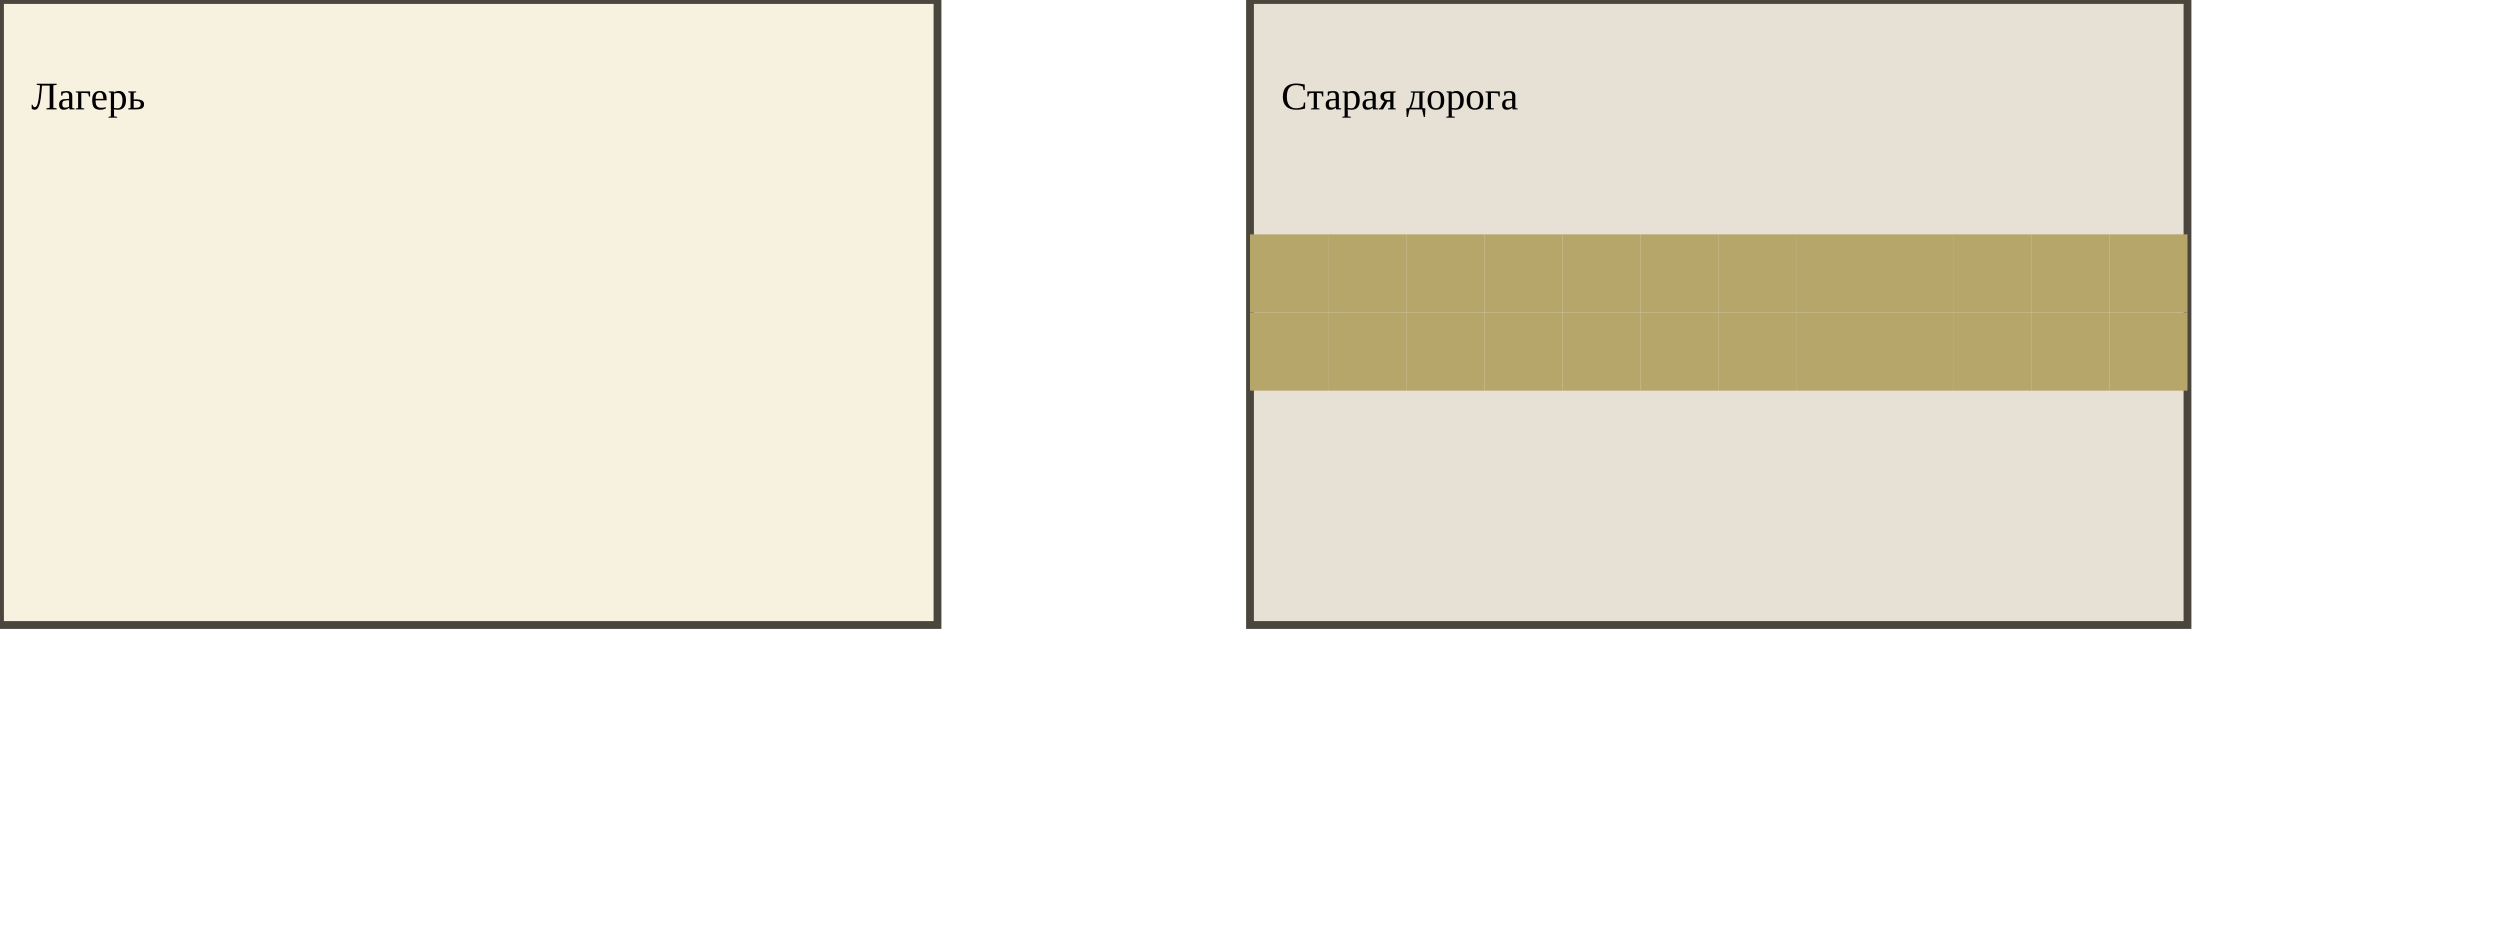
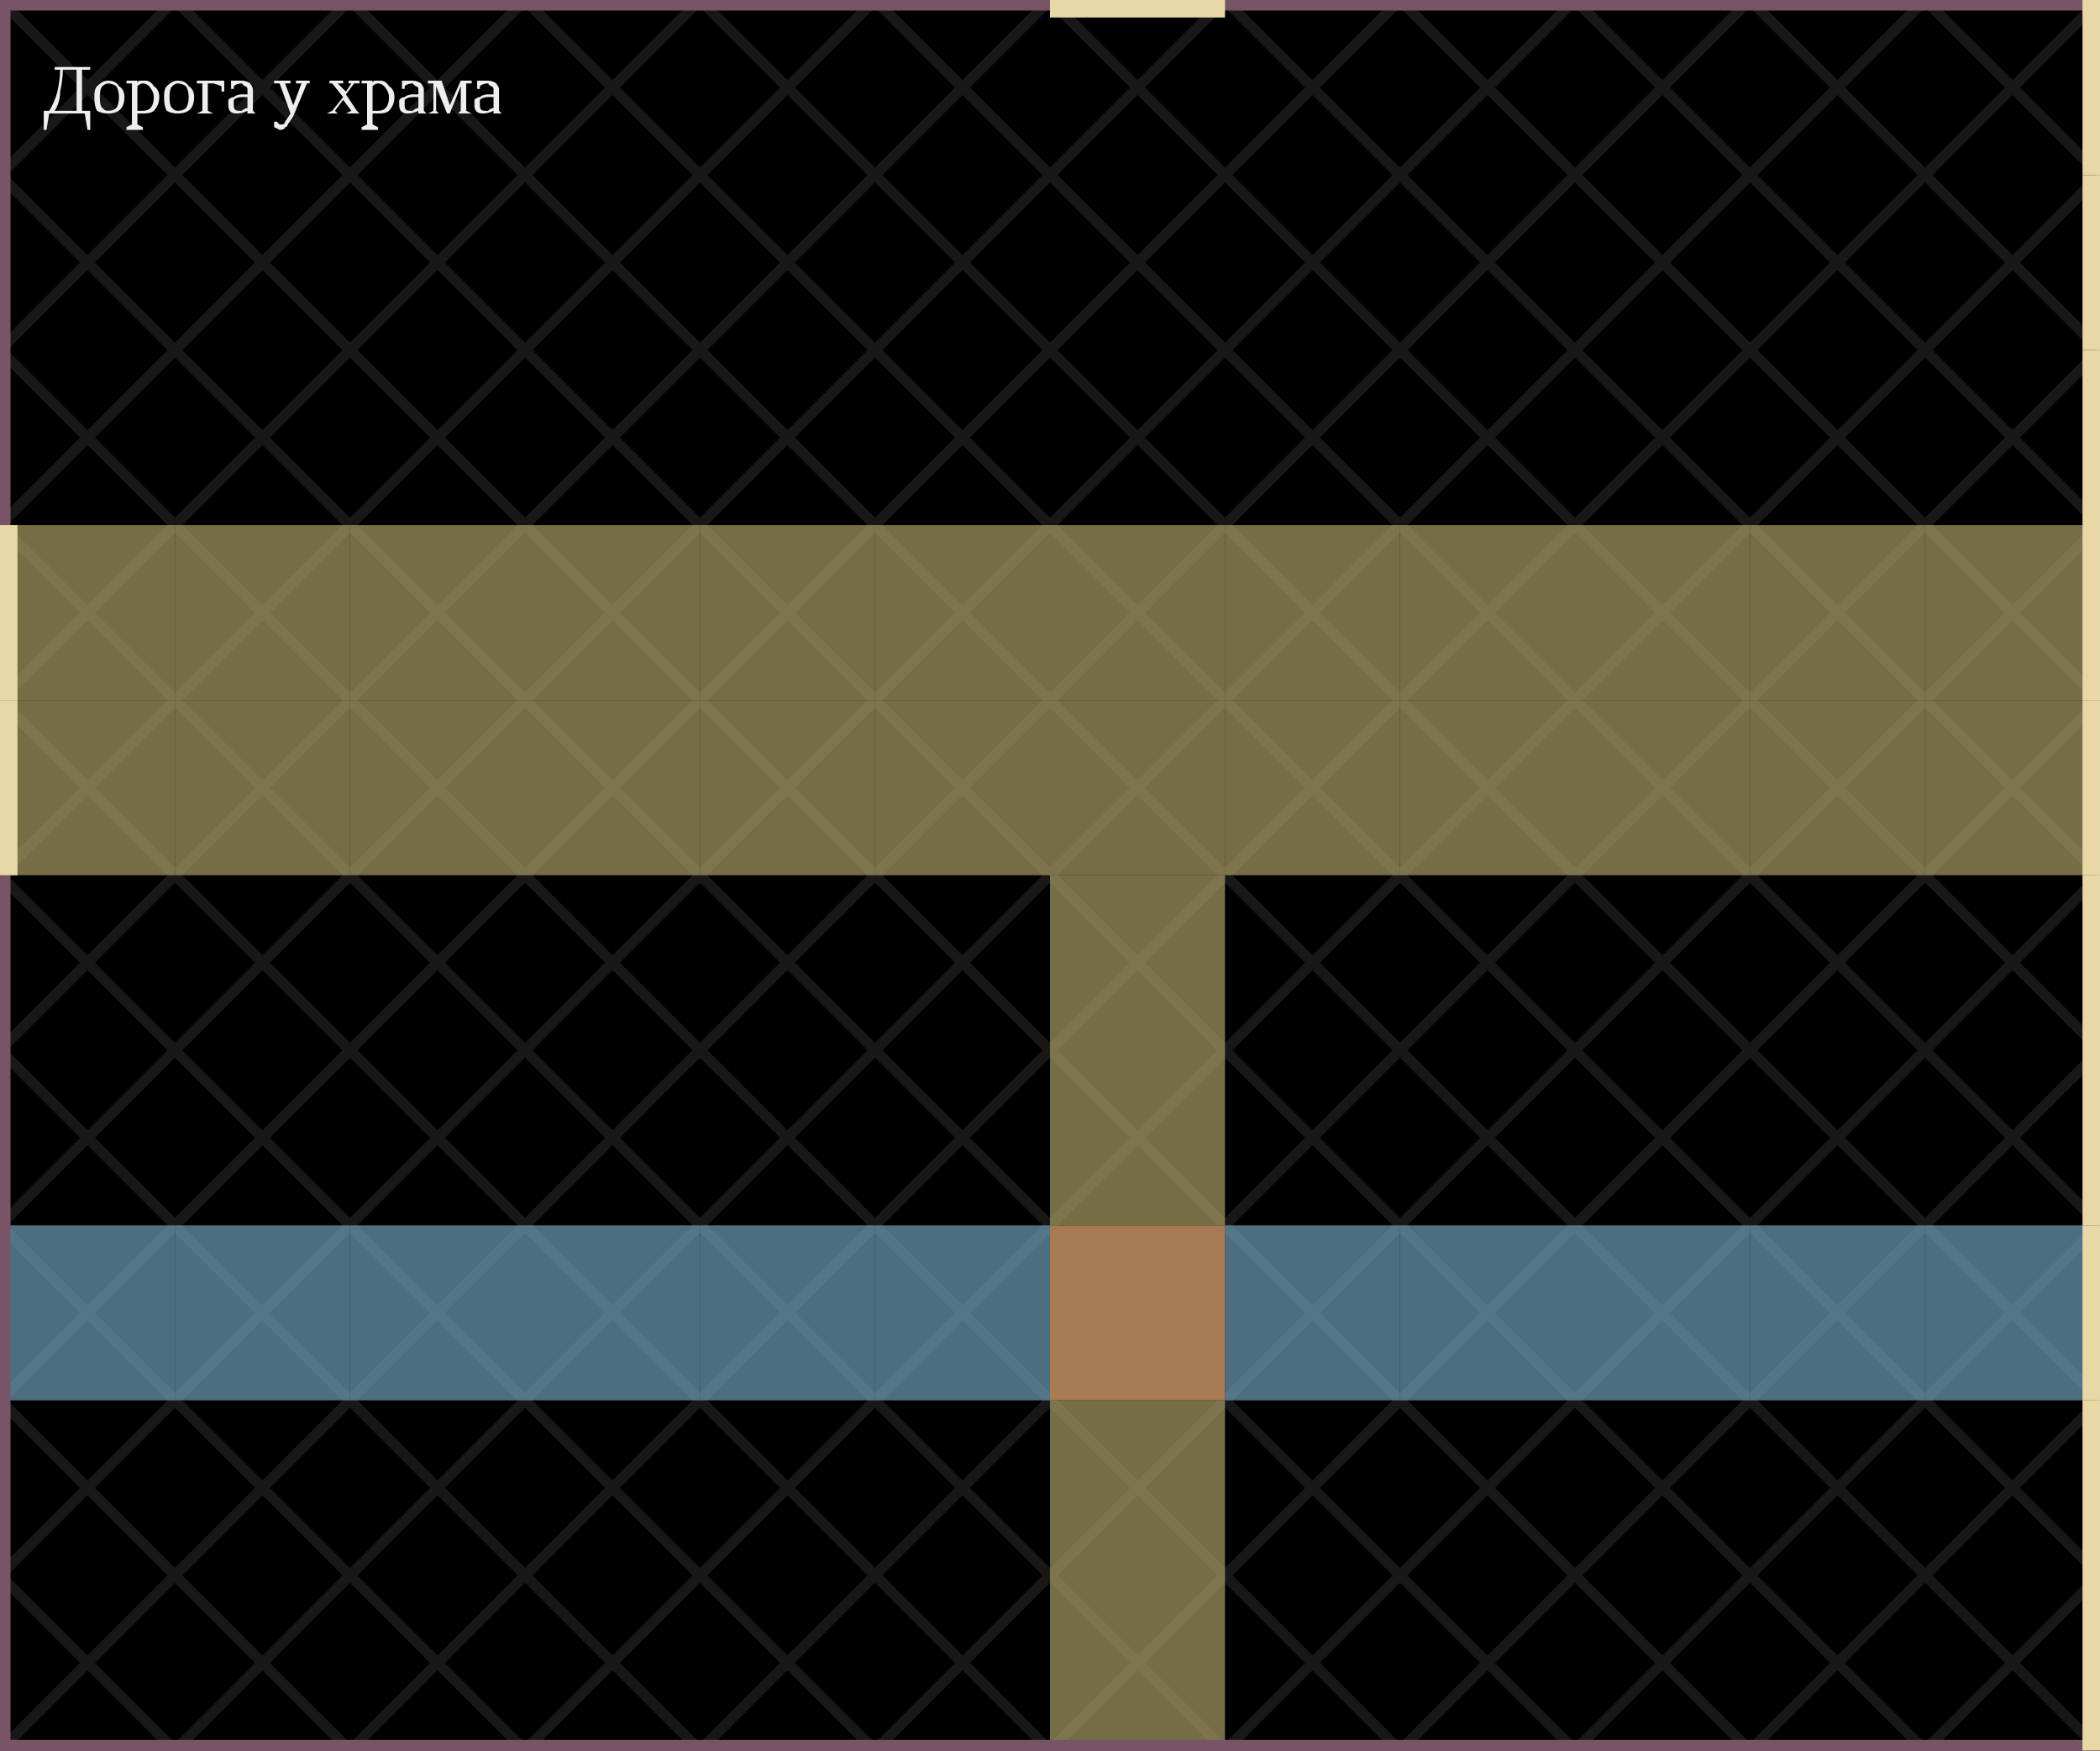
- <svg xmlns="http://www.w3.org/2000/svg" viewBox="0 0 320 120" data-location-map="demo-memory">
-   <g transform="translate(0 0)" data-area-id="camp">
-     <rect width="120" height="80" fill="#f7f1df" stroke="#4b463d" />
-     <text x="4" y="14" font-size="5">Лагерь</text>
-   </g>
-   <g transform="translate(160 0)" data-area-id="old-road">
-     <rect width="120" height="80" fill="#e6e0d5" stroke="#4b463d" />
-     <rect x="0" y="30" width="10" height="10" fill="#b6a66a" />
-     <rect x="10" y="30" width="10" height="10" fill="#b6a66a" />
-     <rect x="20" y="30" width="10" height="10" fill="#b6a66a" />
-     <rect x="30" y="30" width="10" height="10" fill="#b6a66a" />
-     <rect x="40" y="30" width="10" height="10" fill="#b6a66a" />
-     <rect x="50" y="30" width="10" height="10" fill="#b6a66a" />
-     <rect x="60" y="30" width="10" height="10" fill="#b6a66a" />
-     <rect x="70" y="30" width="10" height="10" fill="#b6a66a" />
-     <rect x="80" y="30" width="10" height="10" fill="#b6a66a" />
-     <rect x="90" y="30" width="10" height="10" fill="#b6a66a" />
-     <rect x="100" y="30" width="10" height="10" fill="#b6a66a" />
-     <rect x="110" y="30" width="10" height="10" fill="#b6a66a" />
-     <rect x="0" y="40" width="10" height="10" fill="#b6a66a" />
-     <rect x="10" y="40" width="10" height="10" fill="#b6a66a" />
-     <rect x="20" y="40" width="10" height="10" fill="#b6a66a" />
-     <rect x="30" y="40" width="10" height="10" fill="#b6a66a" />
-     <rect x="40" y="40" width="10" height="10" fill="#b6a66a" />
-     <rect x="50" y="40" width="10" height="10" fill="#b6a66a" />
-     <rect x="60" y="40" width="10" height="10" fill="#b6a66a" />
-     <rect x="70" y="40" width="10" height="10" fill="#b6a66a" />
-     <rect x="80" y="40" width="10" height="10" fill="#b6a66a" />
-     <rect x="90" y="40" width="10" height="10" fill="#b6a66a" />
-     <rect x="100" y="40" width="10" height="10" fill="#b6a66a" />
-     <rect x="110" y="40" width="10" height="10" fill="#b6a66a" />
-     <text x="4" y="14" font-size="5">Старая дорога</text>
+ <svg xmlns="http://www.w3.org/2000/svg" viewBox="0 0 12 10" data-location-map="demo-temple">
+   <g data-area-id="demo-road" data-area-status="here" opacity="1" transform="translate(0 0)">
+     <g role="img" data-sketch-surface="demo-road">
+       <defs>
+         <pattern id="example-hero-memory-demo-road-pattern-grass" width="1" height="1" patternUnits="userSpaceOnUse">
+           <rect width="1" height="1" fill="var(--tf-map-grass, var(--tf-map-floor, #3b3b3b))" />
+           <path d="M0 0L1 1M1 0L0 1" stroke="var(--tf-map-mark, #ffffff18)" stroke-width=".06" />
+         </pattern>
+         <clipPath id="example-hero-memory-demo-road-floor">
+           <rect x="0" y="0" width="1" height="1" />
+           <rect x="1" y="0" width="1" height="1" />
+           <rect x="2" y="0" width="1" height="1" />
+           <rect x="3" y="0" width="1" height="1" />
+           <rect x="4" y="0" width="1" height="1" />
+           <rect x="5" y="0" width="1" height="1" />
+           <rect x="6" y="0" width="1" height="1" />
+           <rect x="7" y="0" width="1" height="1" />
+           <rect x="8" y="0" width="1" height="1" />
+           <rect x="9" y="0" width="1" height="1" />
+           <rect x="10" y="0" width="1" height="1" />
+           <rect x="11" y="0" width="1" height="1" />
+           <rect x="0" y="1" width="1" height="1" />
+           <rect x="1" y="1" width="1" height="1" />
+           <rect x="2" y="1" width="1" height="1" />
+           <rect x="3" y="1" width="1" height="1" />
+           <rect x="4" y="1" width="1" height="1" />
+           <rect x="5" y="1" width="1" height="1" />
+           <rect x="6" y="1" width="1" height="1" />
+           <rect x="7" y="1" width="1" height="1" />
+           <rect x="8" y="1" width="1" height="1" />
+           <rect x="9" y="1" width="1" height="1" />
+           <rect x="10" y="1" width="1" height="1" />
+           <rect x="11" y="1" width="1" height="1" />
+           <rect x="0" y="2" width="1" height="1" />
+           <rect x="1" y="2" width="1" height="1" />
+           <rect x="2" y="2" width="1" height="1" />
+           <rect x="3" y="2" width="1" height="1" />
+           <rect x="4" y="2" width="1" height="1" />
+           <rect x="5" y="2" width="1" height="1" />
+           <rect x="6" y="2" width="1" height="1" />
+           <rect x="7" y="2" width="1" height="1" />
+           <rect x="8" y="2" width="1" height="1" />
+           <rect x="9" y="2" width="1" height="1" />
+           <rect x="10" y="2" width="1" height="1" />
+           <rect x="11" y="2" width="1" height="1" />
+           <rect x="0" y="3" width="1" height="1" />
+           <rect x="1" y="3" width="1" height="1" />
+           <rect x="2" y="3" width="1" height="1" />
+           <rect x="3" y="3" width="1" height="1" />
+           <rect x="4" y="3" width="1" height="1" />
+           <rect x="5" y="3" width="1" height="1" />
+           <rect x="6" y="3" width="1" height="1" />
+           <rect x="7" y="3" width="1" height="1" />
+           <rect x="8" y="3" width="1" height="1" />
+           <rect x="9" y="3" width="1" height="1" />
+           <rect x="10" y="3" width="1" height="1" />
+           <rect x="11" y="3" width="1" height="1" />
+           <rect x="0" y="4" width="1" height="1" />
+           <rect x="1" y="4" width="1" height="1" />
+           <rect x="2" y="4" width="1" height="1" />
+           <rect x="3" y="4" width="1" height="1" />
+           <rect x="4" y="4" width="1" height="1" />
+           <rect x="5" y="4" width="1" height="1" />
+           <rect x="6" y="4" width="1" height="1" />
+           <rect x="7" y="4" width="1" height="1" />
+           <rect x="8" y="4" width="1" height="1" />
+           <rect x="9" y="4" width="1" height="1" />
+           <rect x="10" y="4" width="1" height="1" />
+           <rect x="11" y="4" width="1" height="1" />
+           <rect x="0" y="5" width="1" height="1" />
+           <rect x="1" y="5" width="1" height="1" />
+           <rect x="2" y="5" width="1" height="1" />
+           <rect x="3" y="5" width="1" height="1" />
+           <rect x="4" y="5" width="1" height="1" />
+           <rect x="5" y="5" width="1" height="1" />
+           <rect x="6" y="5" width="1" height="1" />
+           <rect x="7" y="5" width="1" height="1" />
+           <rect x="8" y="5" width="1" height="1" />
+           <rect x="9" y="5" width="1" height="1" />
+           <rect x="10" y="5" width="1" height="1" />
+           <rect x="11" y="5" width="1" height="1" />
+           <rect x="0" y="6" width="1" height="1" />
+           <rect x="1" y="6" width="1" height="1" />
+           <rect x="2" y="6" width="1" height="1" />
+           <rect x="3" y="6" width="1" height="1" />
+           <rect x="4" y="6" width="1" height="1" />
+           <rect x="5" y="6" width="1" height="1" />
+           <rect x="6" y="6" width="1" height="1" />
+           <rect x="7" y="6" width="1" height="1" />
+           <rect x="8" y="6" width="1" height="1" />
+           <rect x="9" y="6" width="1" height="1" />
+           <rect x="10" y="6" width="1" height="1" />
+           <rect x="11" y="6" width="1" height="1" />
+           <rect x="0" y="7" width="1" height="1" />
+           <rect x="1" y="7" width="1" height="1" />
+           <rect x="2" y="7" width="1" height="1" />
+           <rect x="3" y="7" width="1" height="1" />
+           <rect x="4" y="7" width="1" height="1" />
+           <rect x="5" y="7" width="1" height="1" />
+           <rect x="6" y="7" width="1" height="1" />
+           <rect x="7" y="7" width="1" height="1" />
+           <rect x="8" y="7" width="1" height="1" />
+           <rect x="9" y="7" width="1" height="1" />
+           <rect x="10" y="7" width="1" height="1" />
+           <rect x="11" y="7" width="1" height="1" />
+           <rect x="0" y="8" width="1" height="1" />
+           <rect x="1" y="8" width="1" height="1" />
+           <rect x="2" y="8" width="1" height="1" />
+           <rect x="3" y="8" width="1" height="1" />
+           <rect x="4" y="8" width="1" height="1" />
+           <rect x="5" y="8" width="1" height="1" />
+           <rect x="6" y="8" width="1" height="1" />
+           <rect x="7" y="8" width="1" height="1" />
+           <rect x="8" y="8" width="1" height="1" />
+           <rect x="9" y="8" width="1" height="1" />
+           <rect x="10" y="8" width="1" height="1" />
+           <rect x="11" y="8" width="1" height="1" />
+           <rect x="0" y="9" width="1" height="1" />
+           <rect x="1" y="9" width="1" height="1" />
+           <rect x="2" y="9" width="1" height="1" />
+           <rect x="3" y="9" width="1" height="1" />
+           <rect x="4" y="9" width="1" height="1" />
+           <rect x="5" y="9" width="1" height="1" />
+           <rect x="6" y="9" width="1" height="1" />
+           <rect x="7" y="9" width="1" height="1" />
+           <rect x="8" y="9" width="1" height="1" />
+           <rect x="9" y="9" width="1" height="1" />
+           <rect x="10" y="9" width="1" height="1" />
+           <rect x="11" y="9" width="1" height="1" />
+         </clipPath>
+       </defs>
+       <rect width="12" height="10" fill="url(#example-hero-memory-demo-road-pattern-grass)" clip-path="url(#example-hero-memory-demo-road-floor)" />
+       <g data-terrain="path" clip-path="url(#example-hero-memory-demo-road-floor)">
+         <rect x="6" y="5" width="1" height="1" fill="var(--tf-map-path, #b6a66a)" opacity=".65" />
+         <rect x="6" y="6" width="1" height="1" fill="var(--tf-map-path, #b6a66a)" opacity=".65" />
+         <rect x="6" y="8" width="1" height="1" fill="var(--tf-map-path, #b6a66a)" opacity=".65" />
+         <rect x="6" y="9" width="1" height="1" fill="var(--tf-map-path, #b6a66a)" opacity=".65" />
+       </g>
+       <g data-terrain="road" clip-path="url(#example-hero-memory-demo-road-floor)">
+         <rect x="0" y="3" width="1" height="1" fill="var(--tf-map-road, #b6a66a)" opacity=".65" />
+         <rect x="1" y="3" width="1" height="1" fill="var(--tf-map-road, #b6a66a)" opacity=".65" />
+         <rect x="2" y="3" width="1" height="1" fill="var(--tf-map-road, #b6a66a)" opacity=".65" />
+         <rect x="3" y="3" width="1" height="1" fill="var(--tf-map-road, #b6a66a)" opacity=".65" />
+         <rect x="4" y="3" width="1" height="1" fill="var(--tf-map-road, #b6a66a)" opacity=".65" />
+         <rect x="5" y="3" width="1" height="1" fill="var(--tf-map-road, #b6a66a)" opacity=".65" />
+         <rect x="6" y="3" width="1" height="1" fill="var(--tf-map-road, #b6a66a)" opacity=".65" />
+         <rect x="7" y="3" width="1" height="1" fill="var(--tf-map-road, #b6a66a)" opacity=".65" />
+         <rect x="8" y="3" width="1" height="1" fill="var(--tf-map-road, #b6a66a)" opacity=".65" />
+         <rect x="9" y="3" width="1" height="1" fill="var(--tf-map-road, #b6a66a)" opacity=".65" />
+         <rect x="10" y="3" width="1" height="1" fill="var(--tf-map-road, #b6a66a)" opacity=".65" />
+         <rect x="11" y="3" width="1" height="1" fill="var(--tf-map-road, #b6a66a)" opacity=".65" />
+         <rect x="0" y="4" width="1" height="1" fill="var(--tf-map-road, #b6a66a)" opacity=".65" />
+         <rect x="1" y="4" width="1" height="1" fill="var(--tf-map-road, #b6a66a)" opacity=".65" />
+         <rect x="2" y="4" width="1" height="1" fill="var(--tf-map-road, #b6a66a)" opacity=".65" />
+         <rect x="3" y="4" width="1" height="1" fill="var(--tf-map-road, #b6a66a)" opacity=".65" />
+         <rect x="4" y="4" width="1" height="1" fill="var(--tf-map-road, #b6a66a)" opacity=".65" />
+         <rect x="5" y="4" width="1" height="1" fill="var(--tf-map-road, #b6a66a)" opacity=".65" />
+         <rect x="6" y="4" width="1" height="1" fill="var(--tf-map-road, #b6a66a)" opacity=".65" />
+         <rect x="7" y="4" width="1" height="1" fill="var(--tf-map-road, #b6a66a)" opacity=".65" />
+         <rect x="8" y="4" width="1" height="1" fill="var(--tf-map-road, #b6a66a)" opacity=".65" />
+         <rect x="9" y="4" width="1" height="1" fill="var(--tf-map-road, #b6a66a)" opacity=".65" />
+         <rect x="10" y="4" width="1" height="1" fill="var(--tf-map-road, #b6a66a)" opacity=".65" />
+         <rect x="11" y="4" width="1" height="1" fill="var(--tf-map-road, #b6a66a)" opacity=".65" />
+       </g>
+       <g data-terrain="stream" clip-path="url(#example-hero-memory-demo-road-floor)">
+         <rect x="0" y="7" width="1" height="1" fill="var(--tf-map-stream, #77a9c6)" opacity=".65" />
+         <rect x="1" y="7" width="1" height="1" fill="var(--tf-map-stream, #77a9c6)" opacity=".65" />
+         <rect x="2" y="7" width="1" height="1" fill="var(--tf-map-stream, #77a9c6)" opacity=".65" />
+         <rect x="3" y="7" width="1" height="1" fill="var(--tf-map-stream, #77a9c6)" opacity=".65" />
+         <rect x="4" y="7" width="1" height="1" fill="var(--tf-map-stream, #77a9c6)" opacity=".65" />
+         <rect x="5" y="7" width="1" height="1" fill="var(--tf-map-stream, #77a9c6)" opacity=".65" />
+         <rect x="7" y="7" width="1" height="1" fill="var(--tf-map-stream, #77a9c6)" opacity=".65" />
+         <rect x="8" y="7" width="1" height="1" fill="var(--tf-map-stream, #77a9c6)" opacity=".65" />
+         <rect x="9" y="7" width="1" height="1" fill="var(--tf-map-stream, #77a9c6)" opacity=".65" />
+         <rect x="10" y="7" width="1" height="1" fill="var(--tf-map-stream, #77a9c6)" opacity=".65" />
+         <rect x="11" y="7" width="1" height="1" fill="var(--tf-map-stream, #77a9c6)" opacity=".65" />
+       </g>
+       <g data-terrain="bridge" clip-path="url(#example-hero-memory-demo-road-floor)">
+         <rect x="6" y="7" width="1" height="1" fill="var(--tf-map-bridge, #a77b52)" />
+       </g>
+       <g data-layer="contours">
+         <line x1="0" y1="0" x2="1" y2="0" stroke="var(--tf-map-wall, #111)" stroke-width=".025" />
+         <line x1="0" y1="1" x2="0" y2="0" stroke="var(--tf-map-wall, #111)" stroke-width=".025" />
+         <line x1="0" y1="2" x2="0" y2="1" stroke="var(--tf-map-wall, #111)" stroke-width=".025" />
+         <line x1="0" y1="3" x2="0" y2="2" stroke="var(--tf-map-wall, #111)" stroke-width=".025" />
+         <line x1="0" y1="4" x2="0" y2="3" stroke="var(--tf-map-wall, #111)" stroke-width=".025" />
+         <line x1="0" y1="5" x2="0" y2="4" stroke="var(--tf-map-wall, #111)" stroke-width=".025" />
+         <line x1="0" y1="6" x2="0" y2="5" stroke="var(--tf-map-wall, #111)" stroke-width=".025" />
+         <line x1="0" y1="7" x2="0" y2="6" stroke="var(--tf-map-wall, #111)" stroke-width=".025" />
+         <line x1="0" y1="8" x2="0" y2="7" stroke="var(--tf-map-wall, #111)" stroke-width=".025" />
+         <line x1="0" y1="9" x2="0" y2="8" stroke="var(--tf-map-wall, #111)" stroke-width=".025" />
+         <line x1="1" y1="10" x2="0" y2="10" stroke="var(--tf-map-wall, #111)" stroke-width=".025" />
+         <line x1="0" y1="10" x2="0" y2="9" stroke="var(--tf-map-wall, #111)" stroke-width=".025" />
+         <line x1="1" y1="0" x2="2" y2="0" stroke="var(--tf-map-wall, #111)" stroke-width=".025" />
+         <line x1="2" y1="10" x2="1" y2="10" stroke="var(--tf-map-wall, #111)" stroke-width=".025" />
+         <line x1="10" y1="0" x2="11" y2="0" stroke="var(--tf-map-wall, #111)" stroke-width=".025" />
+         <line x1="11" y1="10" x2="10" y2="10" stroke="var(--tf-map-wall, #111)" stroke-width=".025" />
+         <line x1="11" y1="0" x2="12" y2="0" stroke="var(--tf-map-wall, #111)" stroke-width=".025" />
+         <line x1="12" y1="0" x2="12" y2="1" stroke="var(--tf-map-wall, #111)" stroke-width=".025" />
+         <line x1="12" y1="1" x2="12" y2="2" stroke="var(--tf-map-wall, #111)" stroke-width=".025" />
+         <line x1="12" y1="2" x2="12" y2="3" stroke="var(--tf-map-wall, #111)" stroke-width=".025" />
+         <line x1="12" y1="3" x2="12" y2="4" stroke="var(--tf-map-wall, #111)" stroke-width=".025" />
+         <line x1="12" y1="4" x2="12" y2="5" stroke="var(--tf-map-wall, #111)" stroke-width=".025" />
+         <line x1="12" y1="5" x2="12" y2="6" stroke="var(--tf-map-wall, #111)" stroke-width=".025" />
+         <line x1="12" y1="6" x2="12" y2="7" stroke="var(--tf-map-wall, #111)" stroke-width=".025" />
+         <line x1="12" y1="7" x2="12" y2="8" stroke="var(--tf-map-wall, #111)" stroke-width=".025" />
+         <line x1="12" y1="8" x2="12" y2="9" stroke="var(--tf-map-wall, #111)" stroke-width=".025" />
+         <line x1="12" y1="9" x2="12" y2="10" stroke="var(--tf-map-wall, #111)" stroke-width=".025" />
+         <line x1="12" y1="10" x2="11" y2="10" stroke="var(--tf-map-wall, #111)" stroke-width=".025" />
+         <line x1="2" y1="0" x2="3" y2="0" stroke="var(--tf-map-wall, #111)" stroke-width=".025" />
+         <line x1="3" y1="10" x2="2" y2="10" stroke="var(--tf-map-wall, #111)" stroke-width=".025" />
+         <line x1="3" y1="0" x2="4" y2="0" stroke="var(--tf-map-wall, #111)" stroke-width=".025" />
+         <line x1="4" y1="10" x2="3" y2="10" stroke="var(--tf-map-wall, #111)" stroke-width=".025" />
+         <line x1="4" y1="0" x2="5" y2="0" stroke="var(--tf-map-wall, #111)" stroke-width=".025" />
+         <line x1="5" y1="10" x2="4" y2="10" stroke="var(--tf-map-wall, #111)" stroke-width=".025" />
+         <line x1="5" y1="0" x2="6" y2="0" stroke="var(--tf-map-wall, #111)" stroke-width=".025" />
+         <line x1="6" y1="10" x2="5" y2="10" stroke="var(--tf-map-wall, #111)" stroke-width=".025" />
+         <line x1="6" y1="0" x2="7" y2="0" stroke="var(--tf-map-wall, #111)" stroke-width=".025" />
+         <line x1="7" y1="10" x2="6" y2="10" stroke="var(--tf-map-wall, #111)" stroke-width=".025" />
+         <line x1="7" y1="0" x2="8" y2="0" stroke="var(--tf-map-wall, #111)" stroke-width=".025" />
+         <line x1="8" y1="10" x2="7" y2="10" stroke="var(--tf-map-wall, #111)" stroke-width=".025" />
+         <line x1="8" y1="0" x2="9" y2="0" stroke="var(--tf-map-wall, #111)" stroke-width=".025" />
+         <line x1="9" y1="10" x2="8" y2="10" stroke="var(--tf-map-wall, #111)" stroke-width=".025" />
+         <line x1="9" y1="0" x2="10" y2="0" stroke="var(--tf-map-wall, #111)" stroke-width=".025" />
+         <line x1="10" y1="10" x2="9" y2="10" stroke="var(--tf-map-wall, #111)" stroke-width=".025" />
+       </g>
+       <line x1="0" y1="0" x2="12" y2="0" data-edge-meaning="obstacle" data-wall="true" stroke="var(--tf-map-edge, #756)" stroke-width=".12" />
+       <line x1="12" y1="0" x2="12" y2="10" data-edge-meaning="continuation" stroke="var(--tf-map-edge, #756)" stroke-width=".04" />
+       <line x1="0" y1="10" x2="12" y2="10" data-edge-meaning="obstacle" data-wall="true" stroke="var(--tf-map-edge, #756)" stroke-width=".12" />
+       <line x1="0" y1="0" x2="0" y2="3" data-edge-meaning="obstacle" data-wall="true" stroke="var(--tf-map-edge, #756)" stroke-width=".12" />
+       <line x1="0" y1="3" x2="0" y2="5" data-edge-meaning="boundary" stroke="var(--tf-map-edge, #756)" stroke-width=".04" stroke-dasharray=".2 .2" />
+       <line x1="0" y1="5" x2="0" y2="10" data-edge-meaning="obstacle" data-wall="true" stroke="var(--tf-map-edge, #756)" stroke-width=".12" />
+       <g data-passage-ref="in_road_w">
+         <line x1="0" y1="3" x2="0" y2="4" data-opening="true" stroke="var(--tf-map-opening, #e9d8a6)" stroke-width=".2" />
+         <line x1="0" y1="4" x2="0" y2="5" data-opening="true" stroke="var(--tf-map-opening, #e9d8a6)" stroke-width=".2" />
+       </g>
+       <g data-passage-ref="p_brook">
+         <line x1="12" y1="0" x2="12" y2="1" data-opening="true" stroke="var(--tf-map-opening, #e9d8a6)" stroke-width=".2" />
+         <line x1="12" y1="1" x2="12" y2="2" data-opening="true" stroke="var(--tf-map-opening, #e9d8a6)" stroke-width=".2" />
+         <line x1="12" y1="2" x2="12" y2="3" data-opening="true" stroke="var(--tf-map-opening, #e9d8a6)" stroke-width=".2" />
+         <line x1="12" y1="3" x2="12" y2="4" data-opening="true" stroke="var(--tf-map-opening, #e9d8a6)" stroke-width=".2" />
+         <line x1="12" y1="4" x2="12" y2="5" data-opening="true" stroke="var(--tf-map-opening, #e9d8a6)" stroke-width=".2" />
+         <line x1="12" y1="5" x2="12" y2="6" data-opening="true" stroke="var(--tf-map-opening, #e9d8a6)" stroke-width=".2" />
+         <line x1="12" y1="6" x2="12" y2="7" data-opening="true" stroke="var(--tf-map-opening, #e9d8a6)" stroke-width=".2" />
+         <line x1="12" y1="7" x2="12" y2="8" data-opening="true" stroke="var(--tf-map-opening, #e9d8a6)" stroke-width=".2" />
+         <line x1="12" y1="8" x2="12" y2="9" data-opening="true" stroke="var(--tf-map-opening, #e9d8a6)" stroke-width=".2" />
+         <line x1="12" y1="9" x2="12" y2="10" data-opening="true" stroke="var(--tf-map-opening, #e9d8a6)" stroke-width=".2" />
+       </g>
+       <g data-passage-ref="p_narthex">
+         <line x1="6" y1="0" x2="7" y2="0" data-opening="true" stroke="var(--tf-map-opening, #e9d8a6)" stroke-width=".2" />
+       </g>
+     </g>
+     <text x=".25" y=".65" font-size=".4" fill="var(--tf-ink, #eee)">Дорога у храма</text>
  </g>
</svg>
